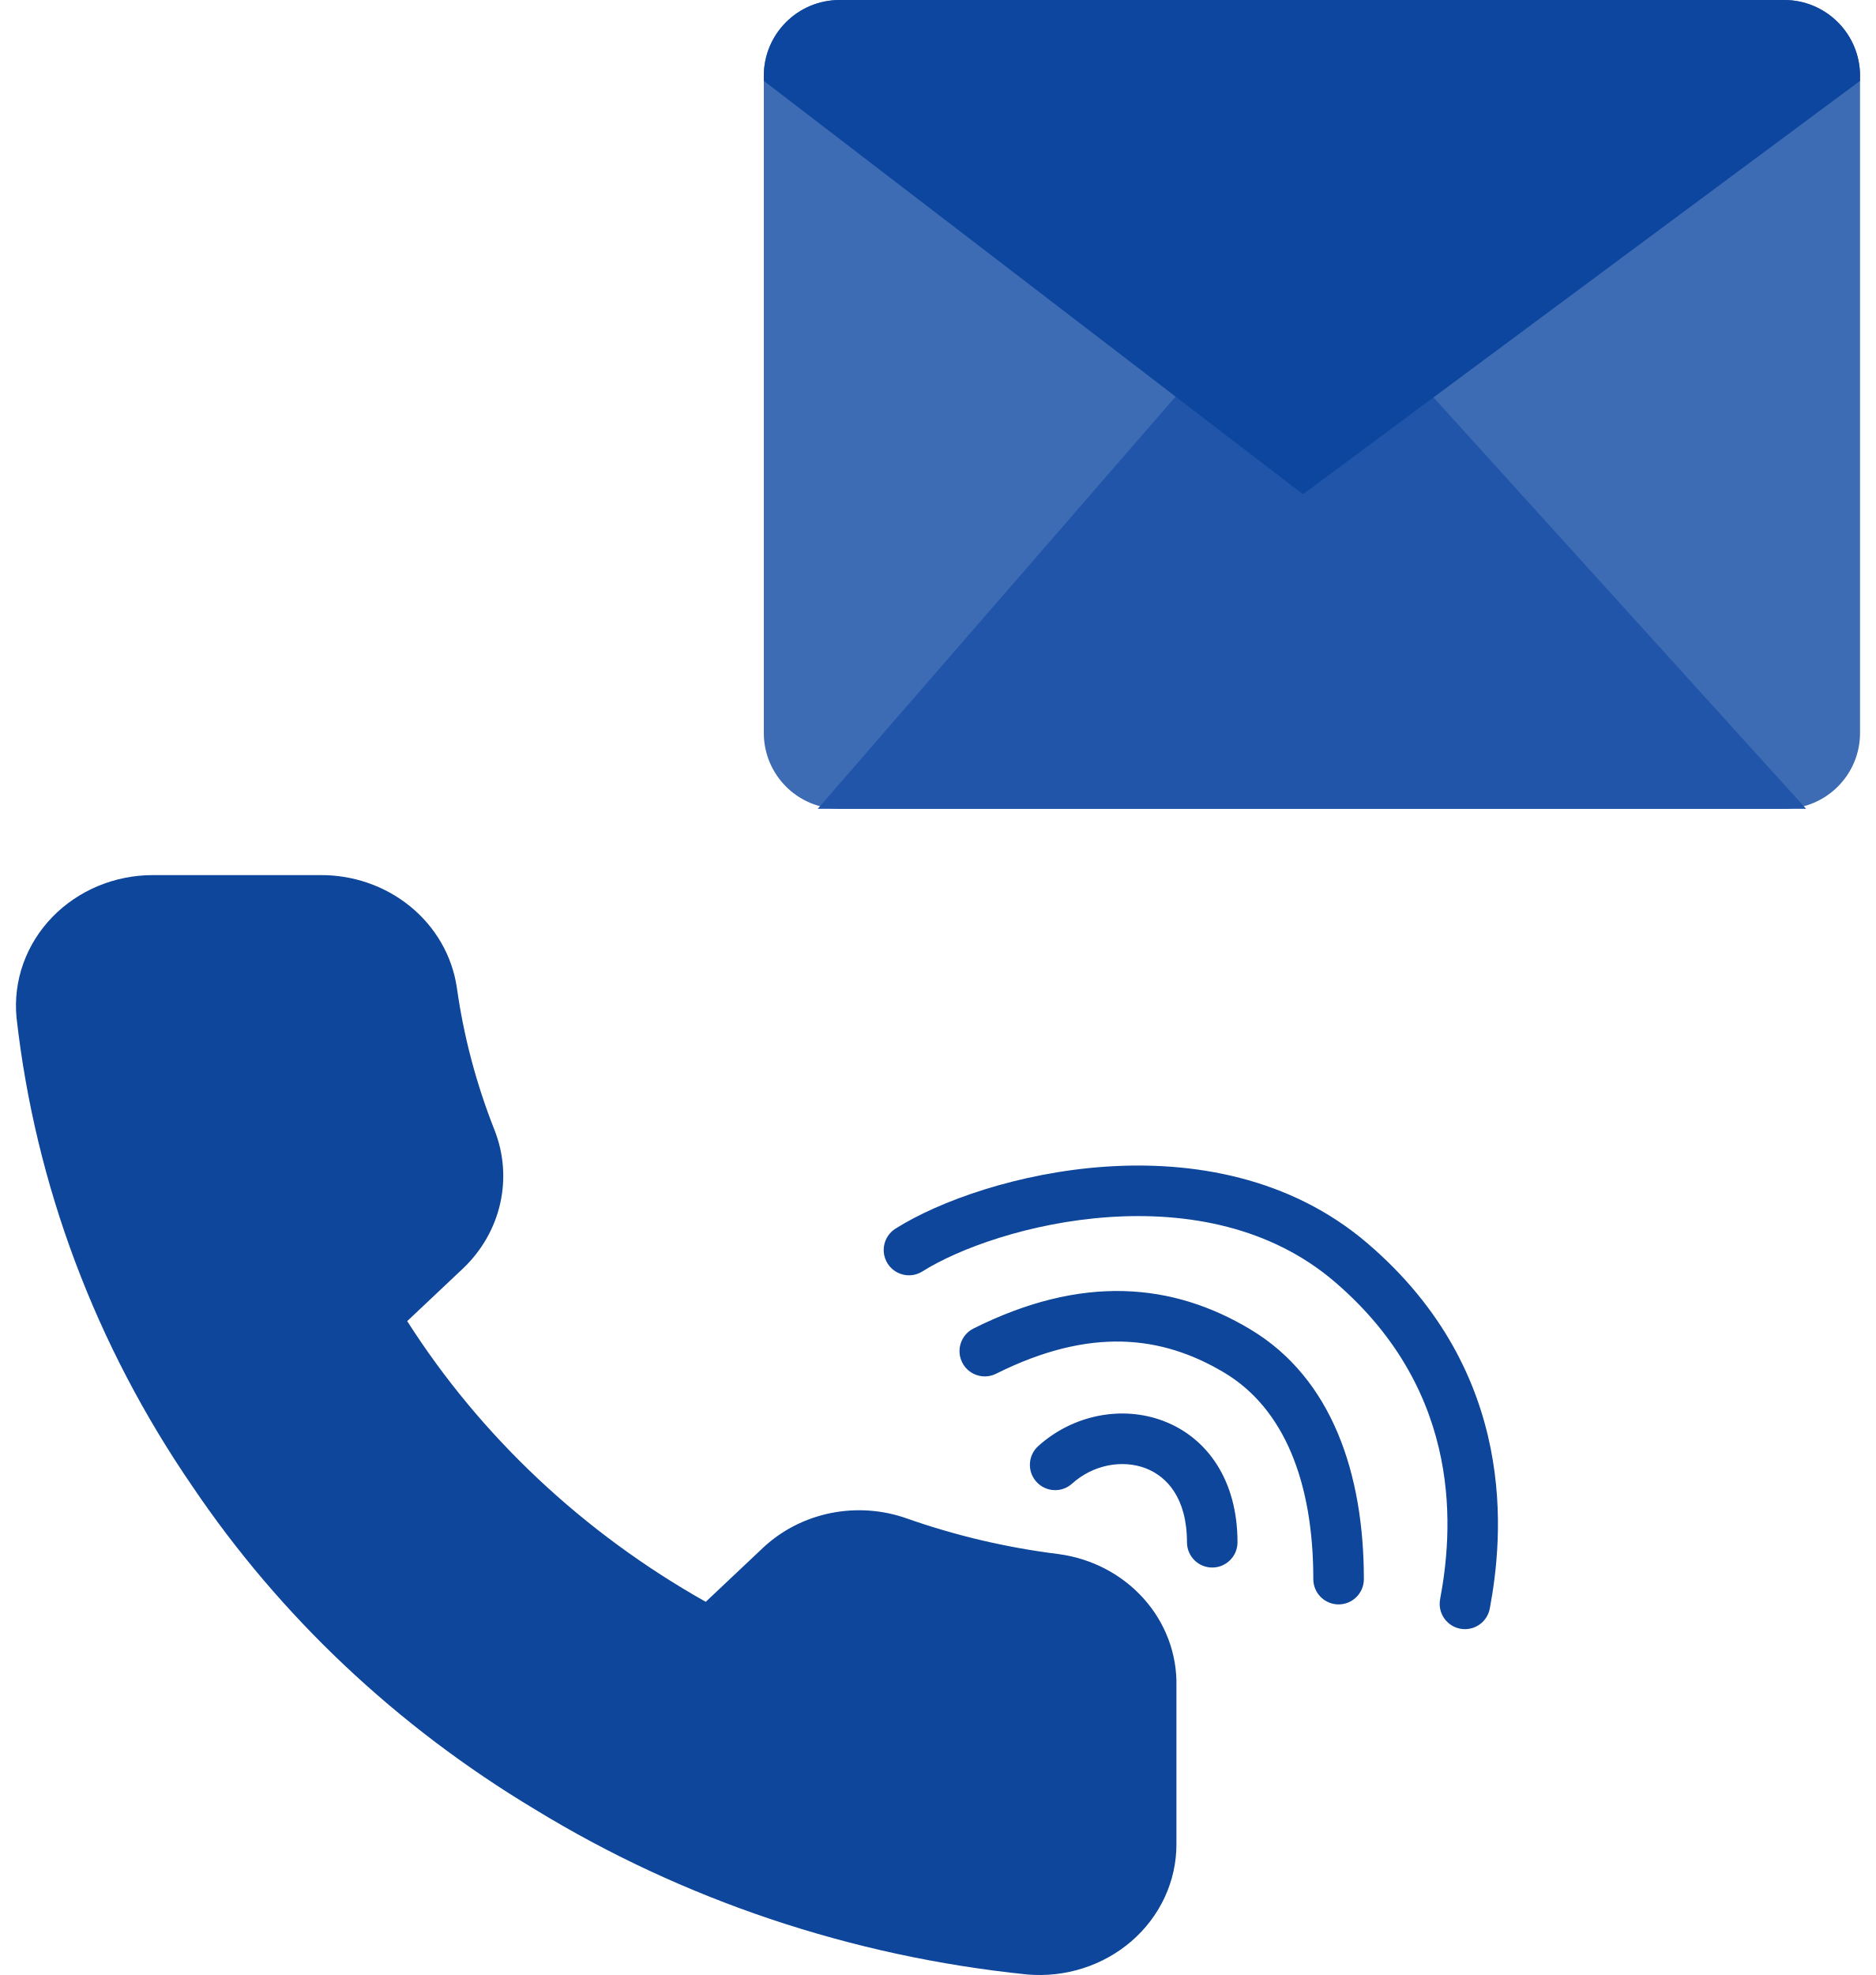
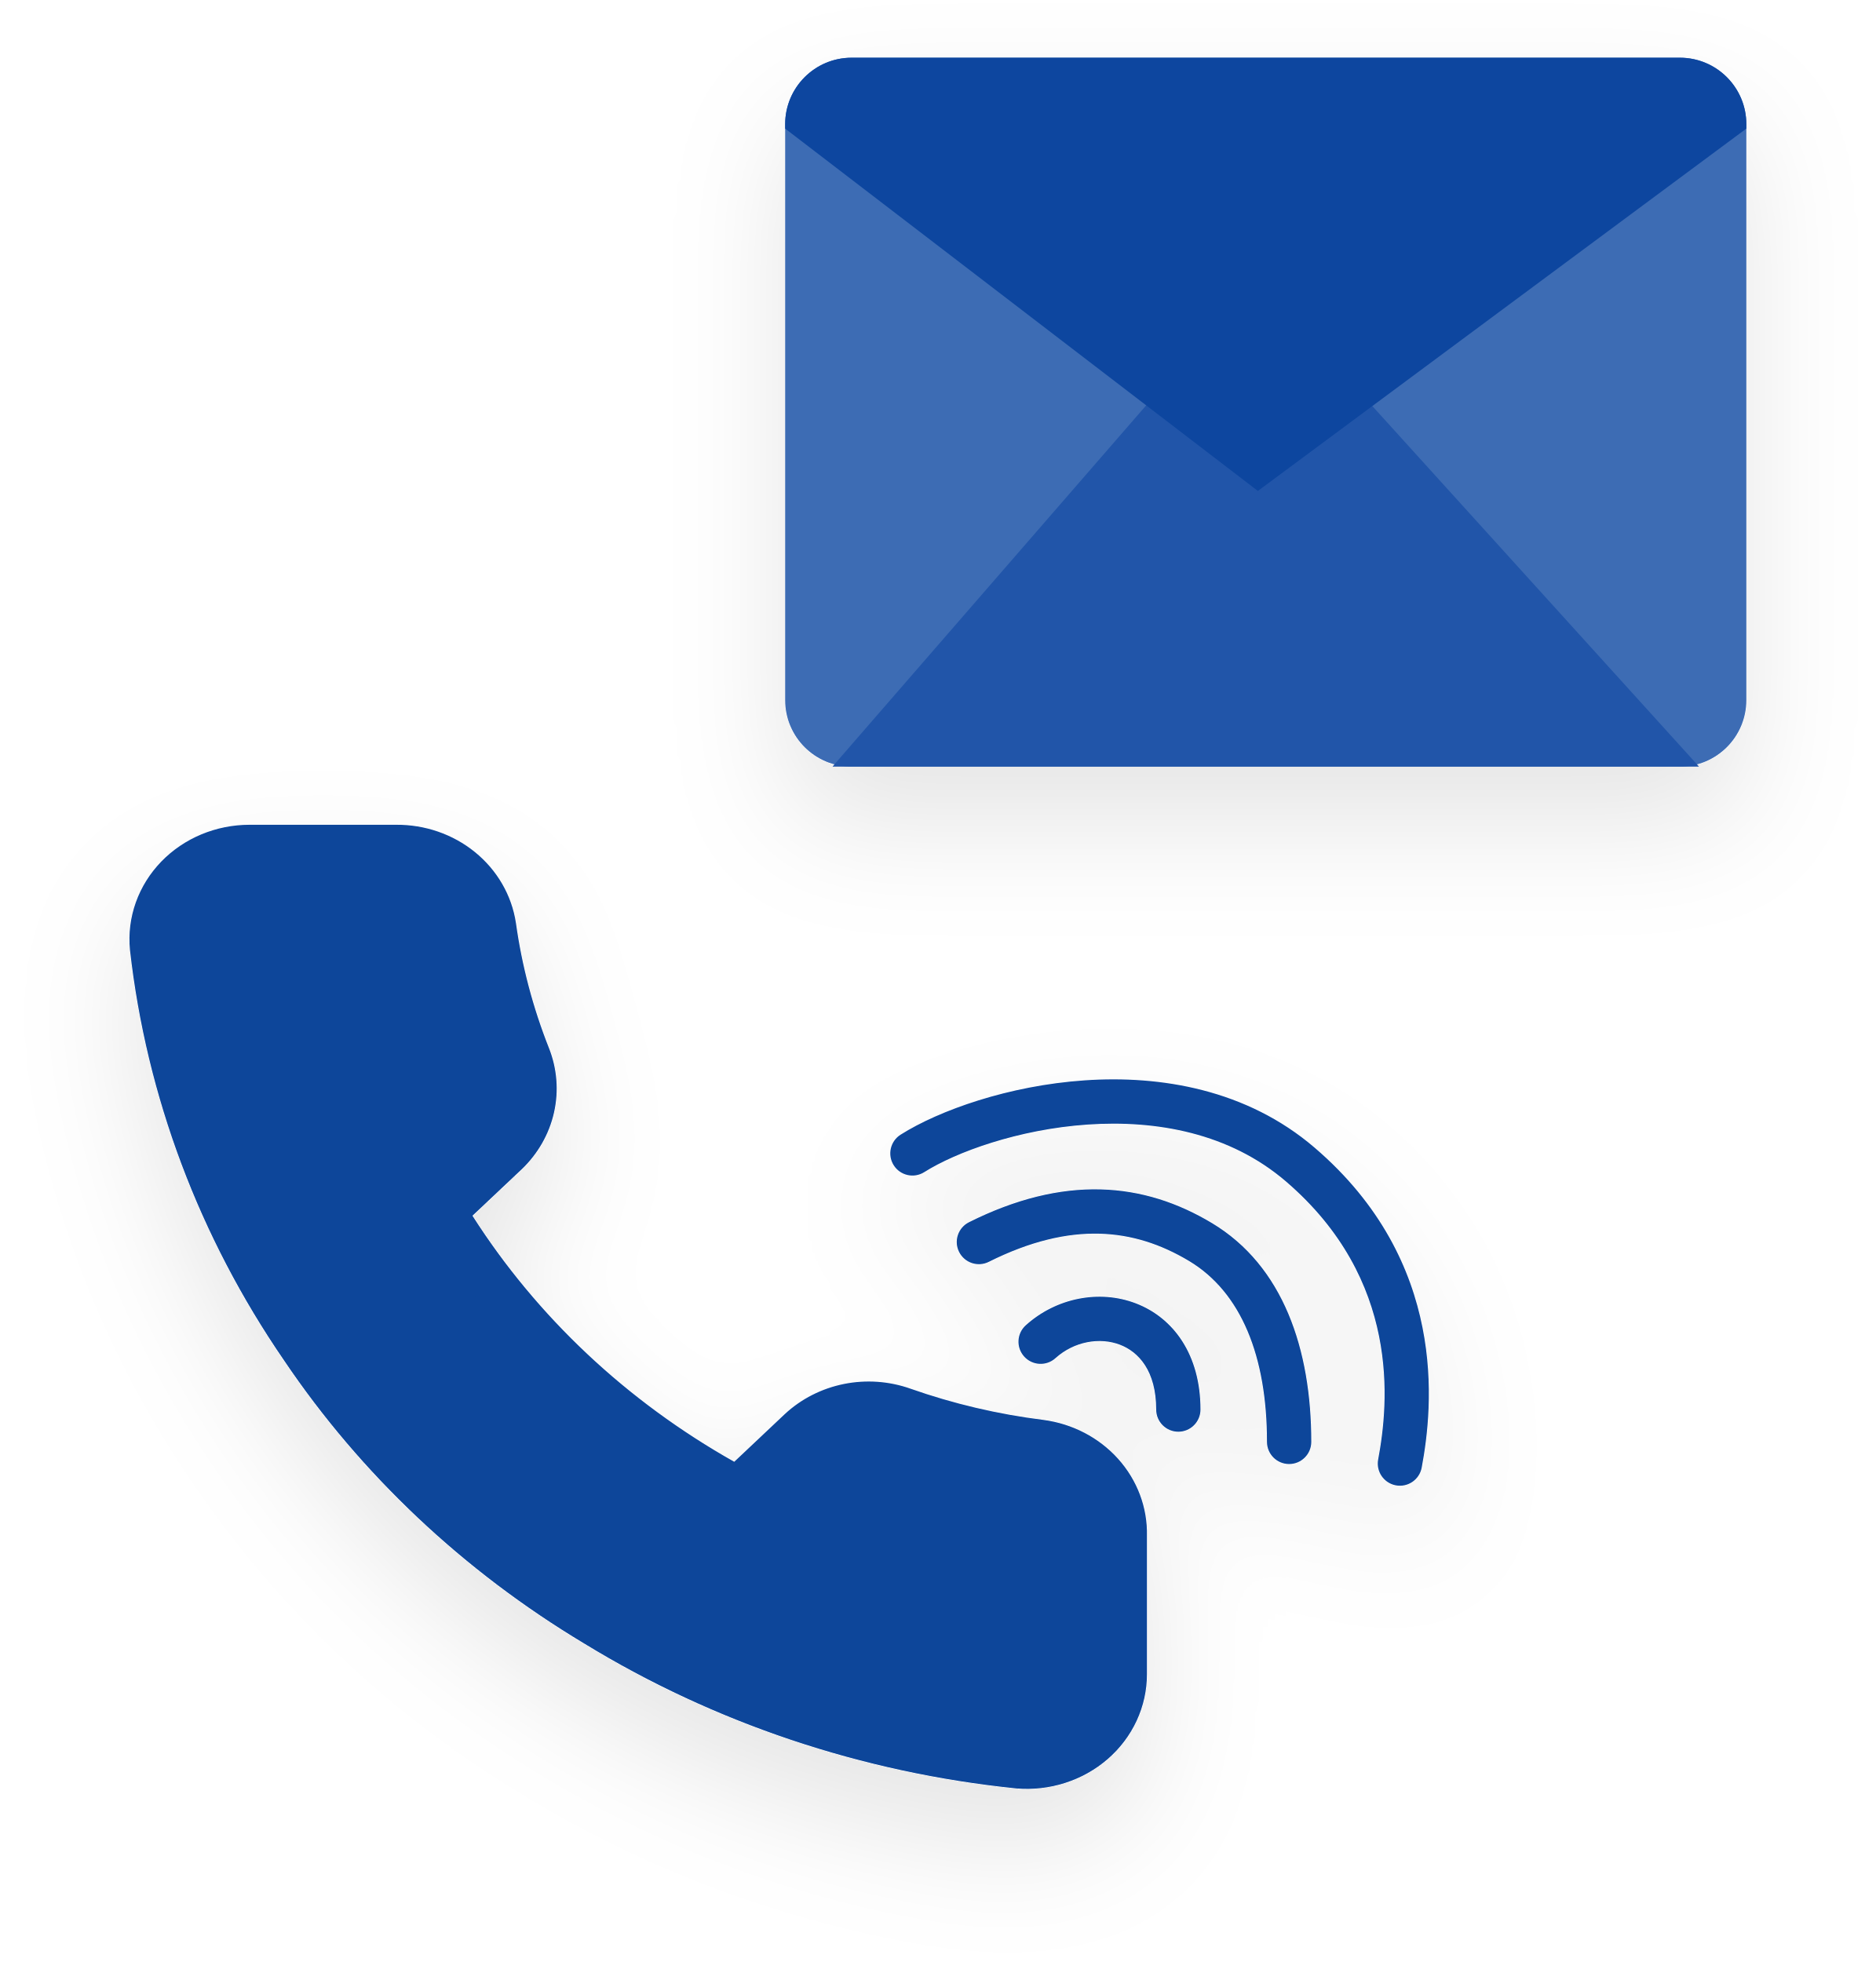
- <svg xmlns="http://www.w3.org/2000/svg" width="114" height="120" viewBox="0 0 114 120" fill="none">
-   <path d="M46.415 4.607C46.415 2.063 48.478 0 51.022 0H108.423C110.967 0 113.03 2.063 113.03 4.607V44.535C113.03 47.08 110.967 49.142 108.423 49.142H51.022C48.478 49.142 46.415 47.08 46.415 44.535V4.607Z" fill="#3D6CB4" />
-   <path d="M79.085 15.289L109.754 49.143H49.691L79.085 15.289Z" fill="#2155A9" />
-   <path d="M46.415 4.607C46.415 2.063 48.478 0 51.022 0H108.423C110.967 0 113.03 2.063 113.03 4.607V4.914L79.177 30.031L46.415 4.914V4.607Z" fill="#0D469F" />
-   <path d="M69.953 102.442V112.04C69.957 112.931 69.763 113.813 69.385 114.629C69.007 115.446 68.452 116.179 67.756 116.781C67.06 117.383 66.238 117.842 65.343 118.127C64.449 118.413 63.501 118.519 62.56 118.439C52.124 117.369 42.1 114.005 33.293 108.617C25.099 103.704 18.151 97.15 12.945 89.42C7.213 81.074 3.646 71.571 2.533 61.682C2.448 60.797 2.56 59.905 2.861 59.063C3.161 58.221 3.644 57.448 4.279 56.792C4.914 56.136 5.687 55.611 6.548 55.252C7.409 54.894 8.34 54.708 9.282 54.707H19.456C21.102 54.692 22.698 55.242 23.945 56.254C25.193 57.266 26.008 58.672 26.239 60.21C26.668 63.282 27.465 66.297 28.613 69.2C29.069 70.345 29.168 71.59 28.897 72.786C28.627 73.983 27.998 75.081 27.087 75.951L22.78 80.014C27.607 88.024 34.637 94.656 43.128 99.21L47.435 95.147C48.357 94.287 49.521 93.694 50.789 93.439C52.057 93.184 53.377 93.277 54.59 93.707C57.667 94.79 60.864 95.542 64.12 95.947C65.767 96.166 67.272 96.949 68.347 98.147C69.423 99.344 69.994 100.873 69.953 102.442Z" fill="#0D469A" />
-   <path fill-rule="evenodd" clip-rule="evenodd" d="M22.978 57.447C22.015 56.665 20.768 56.23 19.47 56.242L19.456 56.243L9.283 56.243C8.542 56.243 7.811 56.39 7.139 56.67C6.466 56.95 5.869 57.357 5.383 57.86C4.897 58.362 4.532 58.948 4.307 59.58C4.083 60.207 4 60.868 4.061 61.523C5.147 71.153 8.622 80.412 14.211 88.551L14.218 88.562C19.296 96.101 26.076 102.5 34.082 107.299L34.094 107.306C42.698 112.57 52.497 115.861 62.703 116.909C63.439 116.971 64.18 116.887 64.877 116.664C65.578 116.441 66.215 116.083 66.751 115.62C67.286 115.156 67.707 114.598 67.992 113.983C68.276 113.369 68.42 112.71 68.417 112.046L68.417 112.04V102.442C68.417 102.428 68.418 102.415 68.418 102.401C68.449 101.236 68.025 100.086 67.205 99.173C66.383 98.258 65.219 97.644 63.923 97.47C60.562 97.051 57.26 96.275 54.08 95.156L54.077 95.155C53.126 94.817 52.089 94.744 51.092 94.944C50.096 95.145 49.193 95.608 48.485 96.267C48.484 96.268 48.483 96.269 48.482 96.27L44.181 100.327C43.701 100.781 42.984 100.876 42.402 100.564C33.676 95.883 26.439 89.06 21.464 80.807C21.091 80.188 21.2 79.393 21.726 78.897L26.029 74.837C26.727 74.17 27.198 73.339 27.399 72.448C27.601 71.555 27.528 70.627 27.186 69.769L27.185 69.765C25.993 66.752 25.166 63.621 24.719 60.431C24.546 59.289 23.937 58.225 22.978 57.447ZM19.449 53.171C21.44 53.154 23.382 53.819 24.913 55.061C26.448 56.306 27.468 58.052 27.757 59.982L27.76 59.997C28.172 62.947 28.937 65.843 30.04 68.633C30.61 70.064 30.734 71.625 30.395 73.125C30.056 74.625 29.271 75.989 28.147 77.062L28.14 77.068L24.745 80.271C29.206 87.268 35.435 93.129 42.887 97.326L46.387 94.024C47.523 92.965 48.947 92.243 50.486 91.933C52.025 91.624 53.625 91.736 55.102 92.259C58.074 93.305 61.163 94.031 64.31 94.423L64.323 94.425C66.32 94.69 68.162 95.641 69.49 97.12C70.816 98.596 71.535 100.496 71.489 102.461V112.036C71.493 113.154 71.25 114.257 70.778 115.275C70.306 116.293 69.617 117.201 68.761 117.942C67.904 118.683 66.899 119.243 65.81 119.59C64.722 119.938 63.571 120.066 62.429 119.969L62.403 119.966C51.745 118.874 41.502 115.438 32.497 109.93C24.12 104.907 17.009 98.201 11.675 90.284C5.806 81.735 2.149 71.995 1.007 61.853L1.004 61.828C0.898 60.718 1.038 59.6 1.414 58.547C1.79 57.494 2.392 56.534 3.175 55.724C3.959 54.914 4.907 54.273 5.957 53.835C7.007 53.398 8.139 53.172 9.281 53.171H19.449ZM67.377 73.951C62.566 74.281 58.249 75.864 56.056 77.249C55.339 77.702 54.391 77.488 53.938 76.771C53.485 76.054 53.699 75.105 54.416 74.652C57.086 72.966 61.906 71.248 67.167 70.887C72.445 70.524 78.401 71.516 83.11 75.553C92.349 83.471 91.331 93.466 90.531 97.734C90.374 98.567 89.572 99.116 88.738 98.96C87.905 98.804 87.356 98.001 87.512 97.168C88.248 93.244 89.073 84.709 81.111 77.885C77.221 74.55 72.171 73.622 67.377 73.951ZM68.26 78.445C71.1 78.515 73.659 79.378 75.99 80.777C80.937 83.745 82.879 89.532 82.879 95.947C82.879 96.795 82.191 97.483 81.343 97.483C80.495 97.483 79.807 96.795 79.807 95.947C79.807 90.012 78.014 85.573 74.41 83.41C72.465 82.244 70.418 81.571 68.184 81.515C65.944 81.459 63.422 82.021 60.53 83.467C59.771 83.847 58.849 83.539 58.469 82.78C58.09 82.022 58.398 81.099 59.156 80.72C62.407 79.094 65.426 78.374 68.26 78.445ZM69.618 89.212C68.222 88.677 66.441 88.978 65.149 90.144C64.52 90.713 63.548 90.663 62.98 90.033C62.412 89.404 62.461 88.433 63.091 87.864C65.201 85.959 68.192 85.377 70.717 86.344C73.349 87.352 75.2 89.922 75.2 93.707C75.2 94.555 74.513 95.243 73.664 95.243C72.816 95.243 72.129 94.555 72.129 93.707C72.129 91.023 70.909 89.706 69.618 89.212Z" fill="#0D469A" />
+ <svg xmlns="http://www.w3.org/2000/svg" width="130" height="136" viewBox="0 0 130 136" fill="none">
+   <g filter="url(#filter0_d_360_495)">
+     <path d="M54.415 8.607C54.415 6.063 56.478 4 59.022 4H116.423C118.968 4 121.03 6.063 121.03 8.607V48.535C121.03 51.08 118.967 53.142 116.423 53.142H59.022C56.478 53.142 54.415 51.08 54.415 48.535V8.607Z" fill="#3D6CB4" />
+     <path d="M87.085 19.289L117.754 53.143H57.691L87.085 19.289Z" fill="#2155A9" />
+     <path d="M54.415 8.607C54.415 6.063 56.478 4 59.022 4H116.423C118.968 4 121.03 6.063 121.03 8.607V8.914L87.177 34.031L54.415 8.914V8.607Z" fill="#0D469F" />
+     <path d="M77.953 106.442V116.04C77.957 116.931 77.763 117.813 77.385 118.629C77.007 119.446 76.452 120.178 75.756 120.781C75.06 121.383 74.238 121.842 73.343 122.127C72.449 122.413 71.501 122.519 70.56 122.438C60.124 121.369 50.1 118.005 41.293 112.616C33.099 107.704 26.151 101.15 20.945 93.42C15.213 85.074 11.646 75.571 10.533 65.681C10.448 64.797 10.56 63.905 10.86 63.063C11.161 62.221 11.644 61.448 12.279 60.792C12.914 60.136 13.686 59.611 14.548 59.252C15.409 58.894 16.34 58.708 17.282 58.707H27.456C29.102 58.692 30.697 59.241 31.945 60.254C33.193 61.266 34.008 62.672 34.239 64.21C34.668 67.281 35.464 70.297 36.613 73.2C37.069 74.345 37.168 75.59 36.897 76.786C36.627 77.983 35.998 79.081 35.087 79.951L30.779 84.014C35.607 92.024 42.637 98.656 51.127 103.21L55.434 99.147C56.357 98.287 57.521 97.694 58.789 97.439C60.057 97.184 61.376 97.277 62.59 97.707C65.667 98.79 68.864 99.542 72.12 99.947C73.767 100.166 75.272 100.949 76.347 102.146C77.423 103.344 77.994 104.873 77.953 106.442Z" fill="#0D469A" />
+     <path fill-rule="evenodd" clip-rule="evenodd" d="M30.978 61.447C30.015 60.665 28.768 60.23 27.47 60.242L27.456 60.243L17.283 60.243C16.542 60.243 15.811 60.39 15.139 60.67C14.466 60.95 13.869 61.357 13.383 61.86C12.897 62.362 12.532 62.948 12.307 63.58C12.083 64.207 12 64.868 12.061 65.523C13.147 75.153 16.622 84.412 22.211 92.551L22.218 92.562C27.296 100.101 34.076 106.5 42.082 111.299L42.094 111.306C50.698 116.57 60.497 119.861 70.703 120.909C71.439 120.971 72.18 120.887 72.877 120.664C73.578 120.441 74.215 120.083 74.751 119.62C75.286 119.156 75.707 118.598 75.992 117.983C76.276 117.369 76.42 116.71 76.417 116.046L76.417 116.04V106.442C76.417 106.428 76.418 106.415 76.418 106.401C76.449 105.236 76.025 104.086 75.205 103.173C74.383 102.258 73.219 101.644 71.924 101.47C68.561 101.051 65.26 100.275 62.08 99.156L62.077 99.155C61.126 98.818 60.089 98.744 59.092 98.944C58.096 99.145 57.193 99.608 56.485 100.267C56.484 100.268 56.483 100.269 56.482 100.27L52.181 104.327C51.701 104.781 50.984 104.876 50.402 104.564C41.676 99.883 34.439 93.06 29.464 84.807C29.091 84.188 29.2 83.393 29.726 82.897L34.029 78.837C34.727 78.17 35.198 77.339 35.399 76.448C35.601 75.555 35.528 74.627 35.186 73.769L35.185 73.765C33.993 70.752 33.166 67.621 32.719 64.43C32.546 63.289 31.937 62.225 30.978 61.447ZM27.449 57.171C29.44 57.154 31.382 57.819 32.913 59.061C34.447 60.306 35.468 62.052 35.757 63.982L35.76 63.997C36.172 66.947 36.937 69.843 38.04 72.633C38.61 74.064 38.734 75.625 38.395 77.125C38.056 78.625 37.271 79.989 36.147 81.062L36.14 81.068L32.745 84.271C37.206 91.268 43.435 97.129 50.887 101.326L54.387 98.024C55.523 96.965 56.947 96.243 58.486 95.933C60.025 95.624 61.625 95.736 63.102 96.259C66.074 97.305 69.163 98.031 72.31 98.423L72.323 98.425C74.32 98.69 76.162 99.641 77.49 101.12C78.816 102.596 79.535 104.496 79.489 106.461V116.036C79.493 117.154 79.25 118.257 78.778 119.275C78.306 120.293 77.617 121.201 76.761 121.942C75.904 122.683 74.899 123.243 73.81 123.59C72.722 123.938 71.571 124.066 70.43 123.969L70.403 123.966C59.745 122.874 49.502 119.438 40.497 113.93C32.12 108.907 25.009 102.201 19.675 94.284C13.806 85.735 10.149 75.995 9.007 65.853L9.005 65.828C8.898 64.718 9.038 63.6 9.414 62.547C9.79 61.494 10.392 60.534 11.175 59.724C11.959 58.914 12.907 58.273 13.957 57.835C15.007 57.398 16.139 57.172 17.281 57.171L27.449 57.171ZM75.377 77.951C70.567 78.281 66.249 79.864 64.056 81.249C63.339 81.702 62.391 81.488 61.938 80.771C61.485 80.054 61.699 79.105 62.416 78.652C65.086 76.966 69.906 75.248 75.167 74.887C80.445 74.524 86.401 75.516 91.11 79.553C100.349 87.471 99.331 97.466 98.531 101.734C98.374 102.567 97.572 103.116 96.738 102.96C95.905 102.804 95.356 102.001 95.512 101.168C96.248 97.244 97.073 88.709 89.111 81.885C85.221 78.55 80.171 77.622 75.377 77.951ZM76.26 82.445C79.1 82.515 81.659 83.378 83.99 84.777C88.937 87.745 90.879 93.532 90.879 99.947C90.879 100.795 90.191 101.483 89.343 101.483C88.495 101.483 87.807 100.795 87.807 99.947C87.807 94.012 86.014 89.573 82.41 87.41C80.465 86.244 78.418 85.571 76.184 85.515C73.944 85.459 71.422 86.021 68.53 87.467C67.771 87.847 66.849 87.539 66.469 86.78C66.09 86.022 66.398 85.099 67.156 84.72C70.407 83.094 73.426 82.374 76.26 82.445ZM77.618 93.212C76.222 92.677 74.441 92.978 73.149 94.144C72.52 94.713 71.549 94.663 70.98 94.033C70.412 93.404 70.461 92.433 71.091 91.864C73.201 89.959 76.192 89.377 78.717 90.344C81.349 91.352 83.2 93.922 83.2 97.707C83.2 98.555 82.513 99.243 81.664 99.243C80.816 99.243 80.129 98.555 80.129 97.707C80.129 95.023 78.909 93.706 77.618 93.212Z" fill="#0D469A" />
+   </g>
+   <defs>
+     <filter id="filter0_d_360_495" x="0.97" y="0" width="128.06" height="136" filterUnits="userSpaceOnUse" color-interpolation-filters="sRGB">
+       <feFlood flood-opacity="0" result="BackgroundImageFix" />
+       <feColorMatrix in="SourceAlpha" type="matrix" values="0 0 0 0 0 0 0 0 0 0 0 0 0 0 0 0 0 0 127 0" result="hardAlpha" />
+       <feOffset dy="4" />
+       <feGaussianBlur stdDeviation="4" />
+       <feComposite in2="hardAlpha" operator="out" />
+       <feColorMatrix type="matrix" values="0 0 0 0 0 0 0 0 0 0 0 0 0 0 0 0 0 0 0.1 0" />
+       <feBlend mode="normal" in2="BackgroundImageFix" result="effect1_dropShadow_360_495" />
+       <feBlend mode="normal" in="SourceGraphic" in2="effect1_dropShadow_360_495" result="shape" />
+     </filter>
+   </defs>
</svg>
